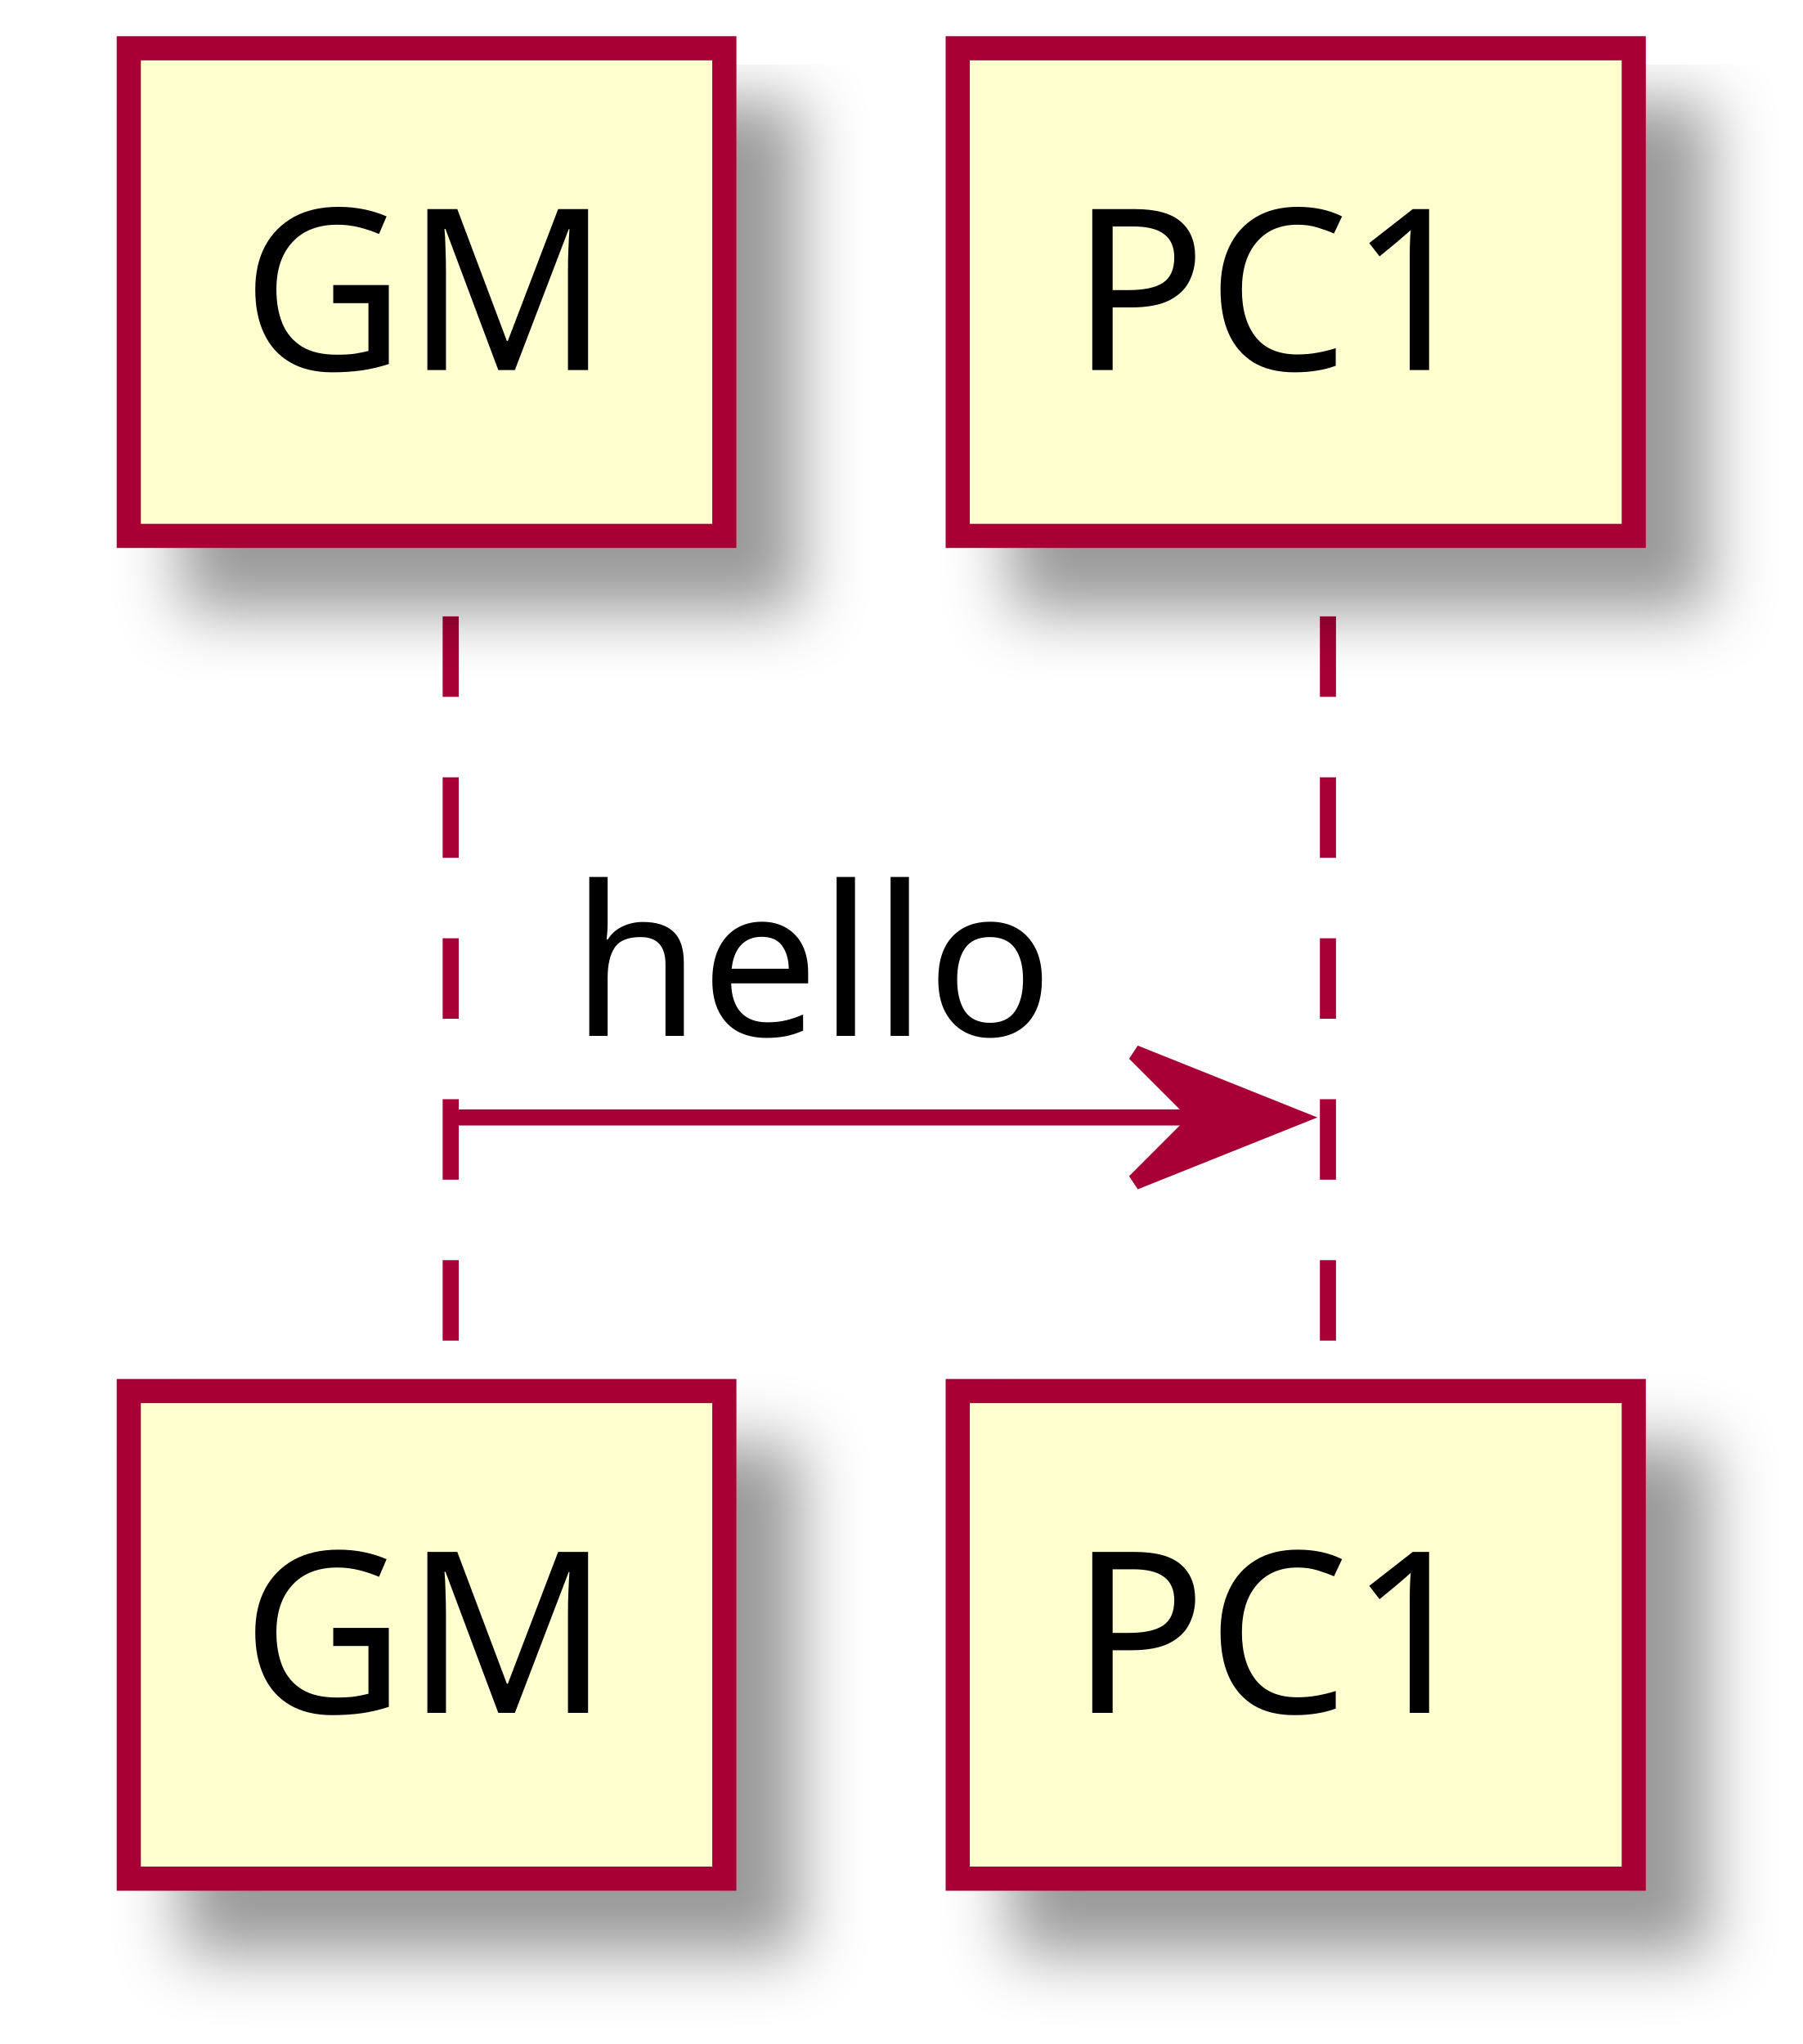
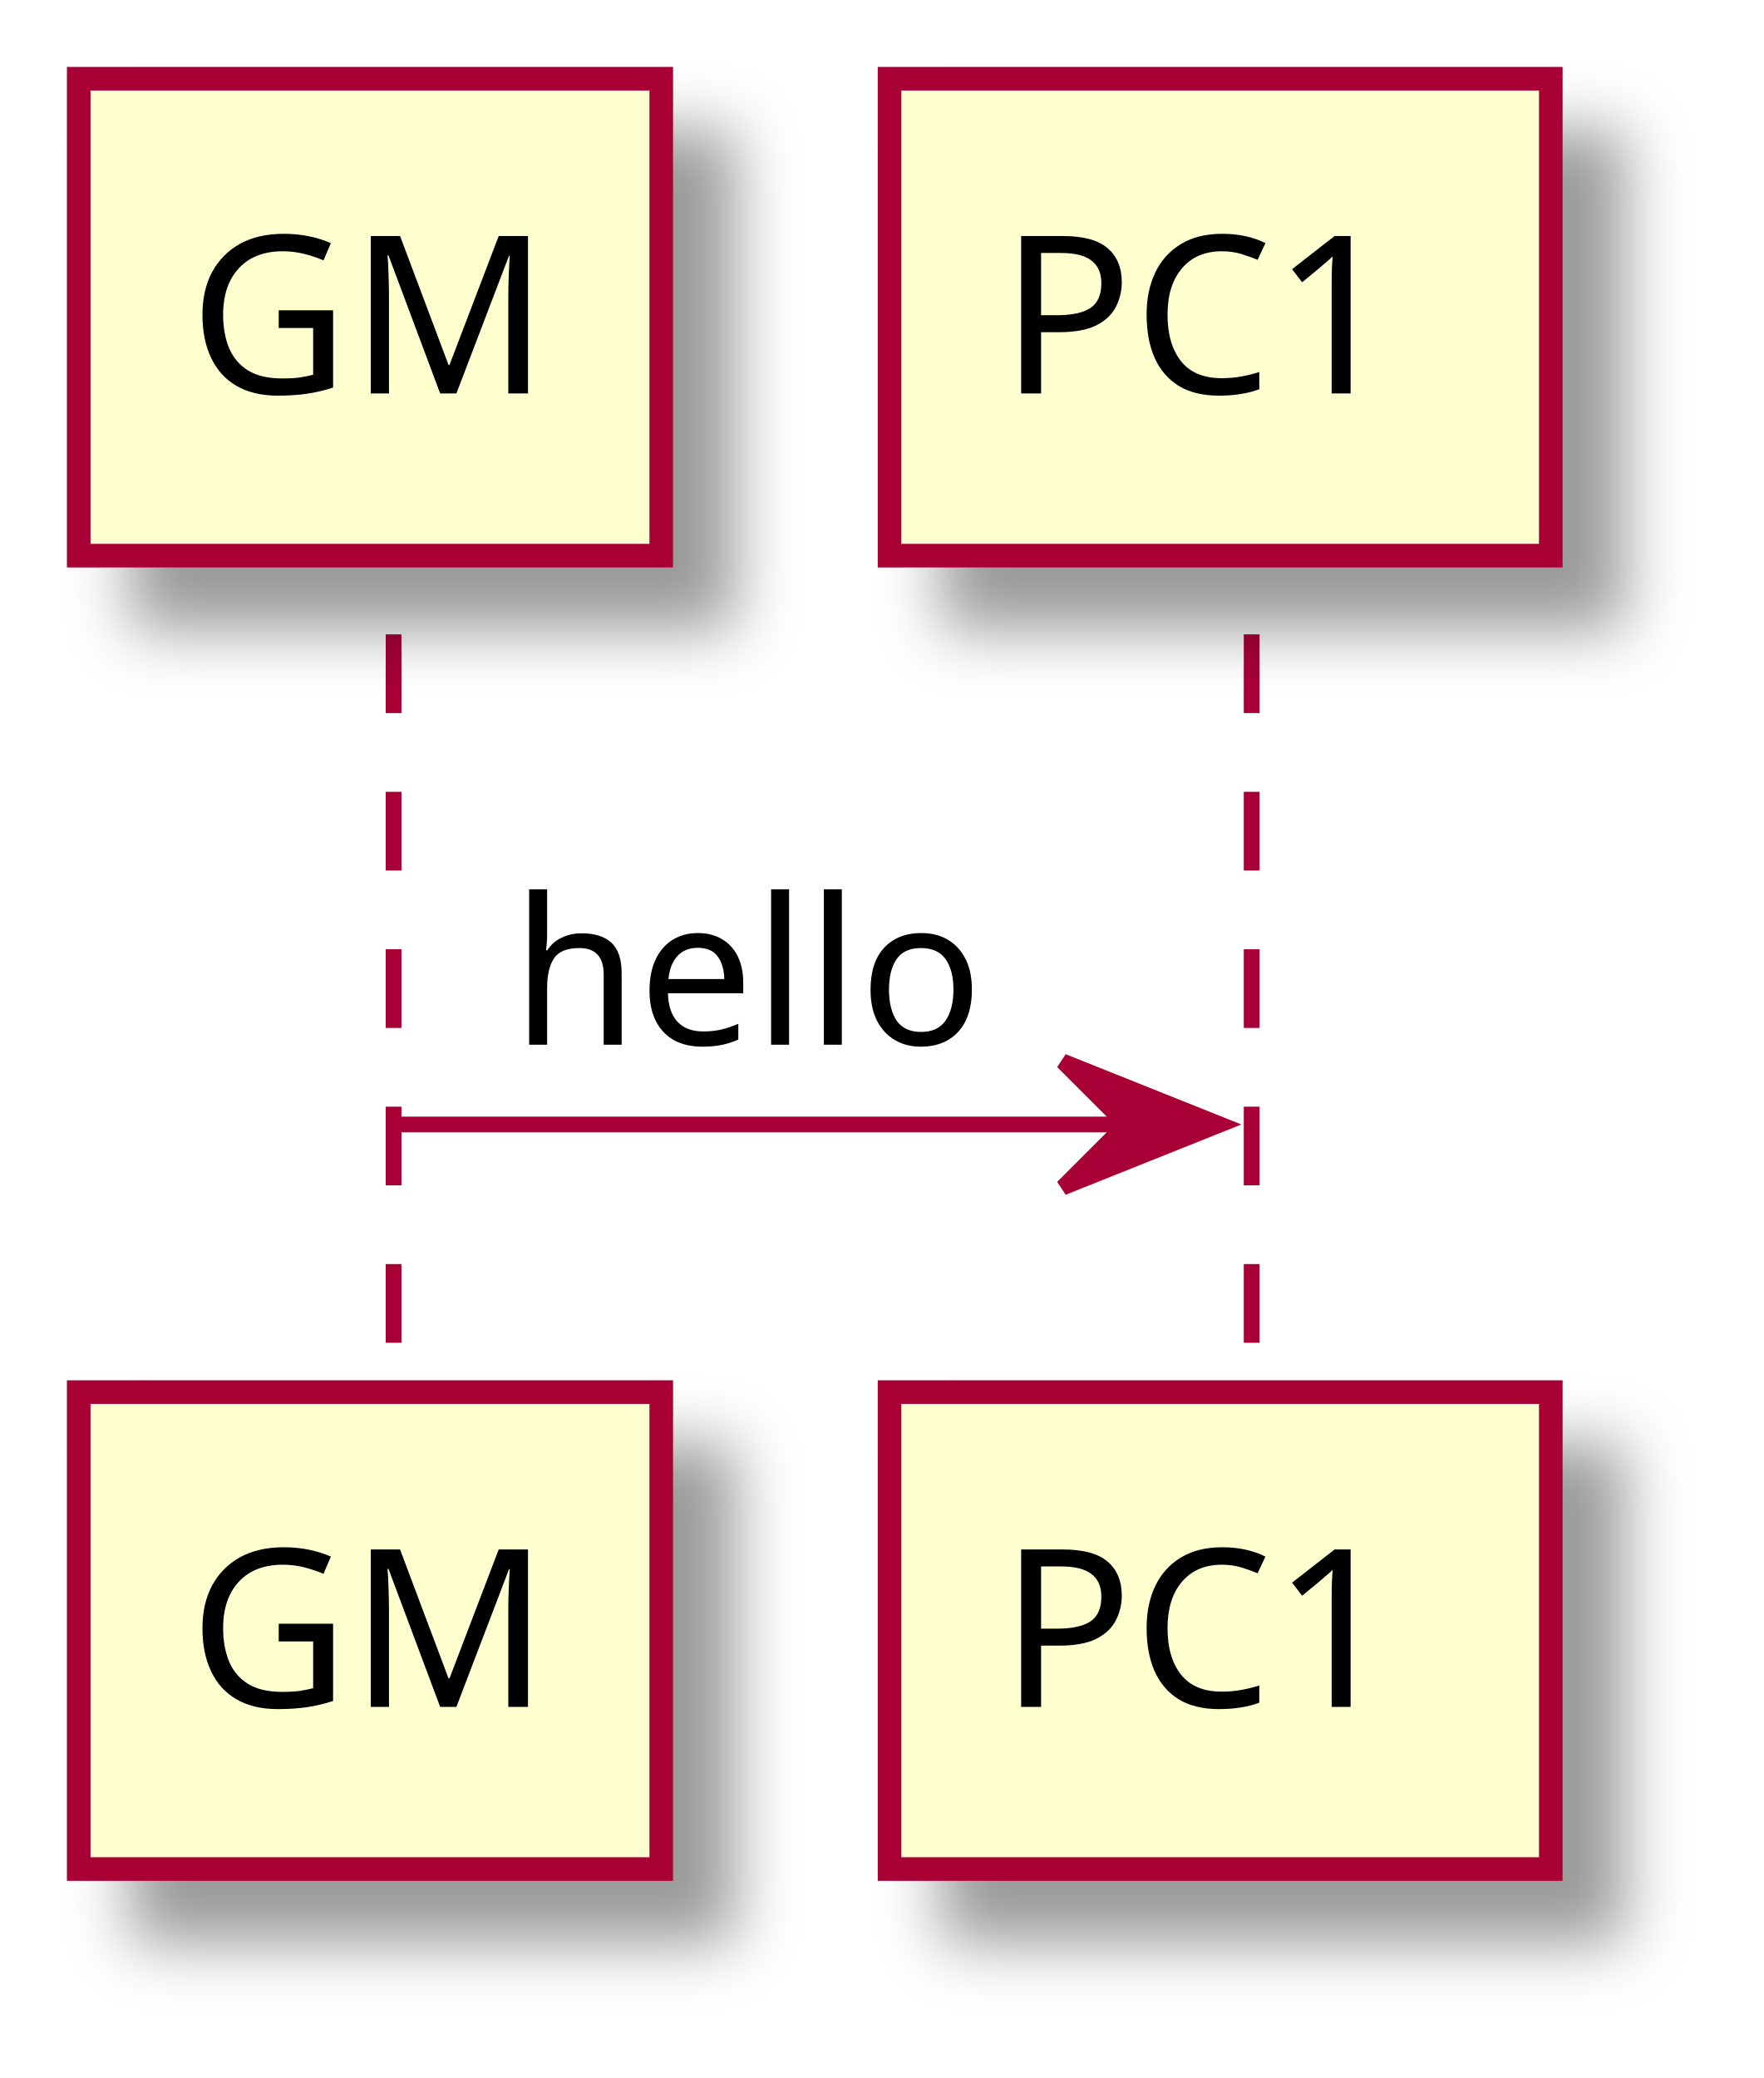
- <svg xmlns="http://www.w3.org/2000/svg" contentScriptType="application/ecmascript" contentStyleType="text/css" height="127px" preserveAspectRatio="none" style="width:112px;height:127px;" version="1.1" viewBox="0 0 112 127" width="112px" zoomAndPan="magnify">
+ <svg xmlns="http://www.w3.org/2000/svg" contentScriptType="application/ecmascript" contentStyleType="text/css" height="132px" preserveAspectRatio="none" style="width:112px;height:132px;background:#FFFFFF;" version="1.1" viewBox="0 0 112 132" width="112px" zoomAndPan="magnify">
  <defs>
-     <filter height="300%" id="f115o0b6qouys0" width="300%" x="-1" y="-1">
+     <filter height="300%" id="f1wjjc8fhgktjk" width="300%" x="-1" y="-1">
      <feGaussianBlur result="blurOut" stdDeviation="2.0" />
      <feColorMatrix in="blurOut" result="blurOut2" type="matrix" values="0 0 0 0 0 0 0 0 0 0 0 0 0 0 0 0 0 0 .4 0" />
      <feOffset dx="4.0" dy="4.0" in="blurOut2" result="blurOut3" />
      <feBlend in="SourceGraphic" in2="blurOut3" mode="normal" />
    </filter>
  </defs>
  <g>
-     <line style="stroke: #A80036; stroke-width: 1.0; stroke-dasharray: 5.0,5.0;" x1="28" x2="28" y1="38.297" y2="87.43" />
-     <line style="stroke: #A80036; stroke-width: 1.0; stroke-dasharray: 5.0,5.0;" x1="82.5" x2="82.5" y1="38.297" y2="87.43" />
-     <rect fill="#FEFECE" filter="url(#f115o0b6qouys0)" height="30.297" style="stroke: #A80036; stroke-width: 1.5;" width="37" x="8" y="3" />
-     <text fill="#000000" font-family="sans-serif" font-size="14" lengthAdjust="spacingAndGlyphs" textLength="23" x="15" y="22.995">GM</text>
-     <rect fill="#FEFECE" filter="url(#f115o0b6qouys0)" height="30.297" style="stroke: #A80036; stroke-width: 1.5;" width="37" x="8" y="86.43" />
-     <text fill="#000000" font-family="sans-serif" font-size="14" lengthAdjust="spacingAndGlyphs" textLength="23" x="15" y="106.425">GM</text>
-     <rect fill="#FEFECE" filter="url(#f115o0b6qouys0)" height="30.297" style="stroke: #A80036; stroke-width: 1.5;" width="42" x="59.5" y="3" />
-     <text fill="#000000" font-family="sans-serif" font-size="14" lengthAdjust="spacingAndGlyphs" textLength="28" x="66.5" y="22.995">PC1</text>
-     <rect fill="#FEFECE" filter="url(#f115o0b6qouys0)" height="30.297" style="stroke: #A80036; stroke-width: 1.5;" width="42" x="59.5" y="86.43" />
-     <text fill="#000000" font-family="sans-serif" font-size="14" lengthAdjust="spacingAndGlyphs" textLength="28" x="66.5" y="106.425">PC1</text>
-     <polygon fill="#A80036" points="70.5,65.43,80.5,69.43,70.5,73.43,74.5,69.43" style="stroke: #A80036; stroke-width: 1.0;" />
-     <line style="stroke: #A80036; stroke-width: 1.0;" x1="28.5" x2="76.5" y1="69.43" y2="69.43" />
-     <text fill="#000000" font-family="sans-serif" font-size="13" lengthAdjust="spacingAndGlyphs" textLength="30" x="35.5" y="64.364">hello</text>
+     <line style="stroke:#A80036;stroke-width:1.0;stroke-dasharray:5.0,5.0;" x1="25" x2="25" y1="40.297" y2="89.43" />
+     <line style="stroke:#A80036;stroke-width:1.0;stroke-dasharray:5.0,5.0;" x1="79.5" x2="79.5" y1="40.297" y2="89.43" />
+     <rect fill="#FEFECE" filter="url(#f1wjjc8fhgktjk)" height="30.297" style="stroke:#A80036;stroke-width:1.5;" width="37" x="5" y="5" />
+     <text fill="#000000" font-family="sans-serif" font-size="14" lengthAdjust="spacing" textLength="23" x="12" y="24.995">GM</text>
+     <rect fill="#FEFECE" filter="url(#f1wjjc8fhgktjk)" height="30.297" style="stroke:#A80036;stroke-width:1.5;" width="37" x="5" y="88.43" />
+     <text fill="#000000" font-family="sans-serif" font-size="14" lengthAdjust="spacing" textLength="23" x="12" y="108.425">GM</text>
+     <rect fill="#FEFECE" filter="url(#f1wjjc8fhgktjk)" height="30.297" style="stroke:#A80036;stroke-width:1.5;" width="42" x="56.5" y="5" />
+     <text fill="#000000" font-family="sans-serif" font-size="14" lengthAdjust="spacing" textLength="28" x="63.5" y="24.995">PC1</text>
+     <rect fill="#FEFECE" filter="url(#f1wjjc8fhgktjk)" height="30.297" style="stroke:#A80036;stroke-width:1.5;" width="42" x="56.5" y="88.43" />
+     <text fill="#000000" font-family="sans-serif" font-size="14" lengthAdjust="spacing" textLength="28" x="63.5" y="108.425">PC1</text>
+     <polygon fill="#A80036" points="67.5,67.43,77.5,71.43,67.5,75.43,71.5,71.43" style="stroke:#A80036;stroke-width:1.0;" />
+     <line style="stroke:#A80036;stroke-width:1.0;" x1="25.5" x2="73.5" y1="71.43" y2="71.43" />
+     <text fill="#000000" font-family="sans-serif" font-size="13" lengthAdjust="spacing" textLength="30" x="32.5" y="66.364">hello</text>
  </g>
</svg>
